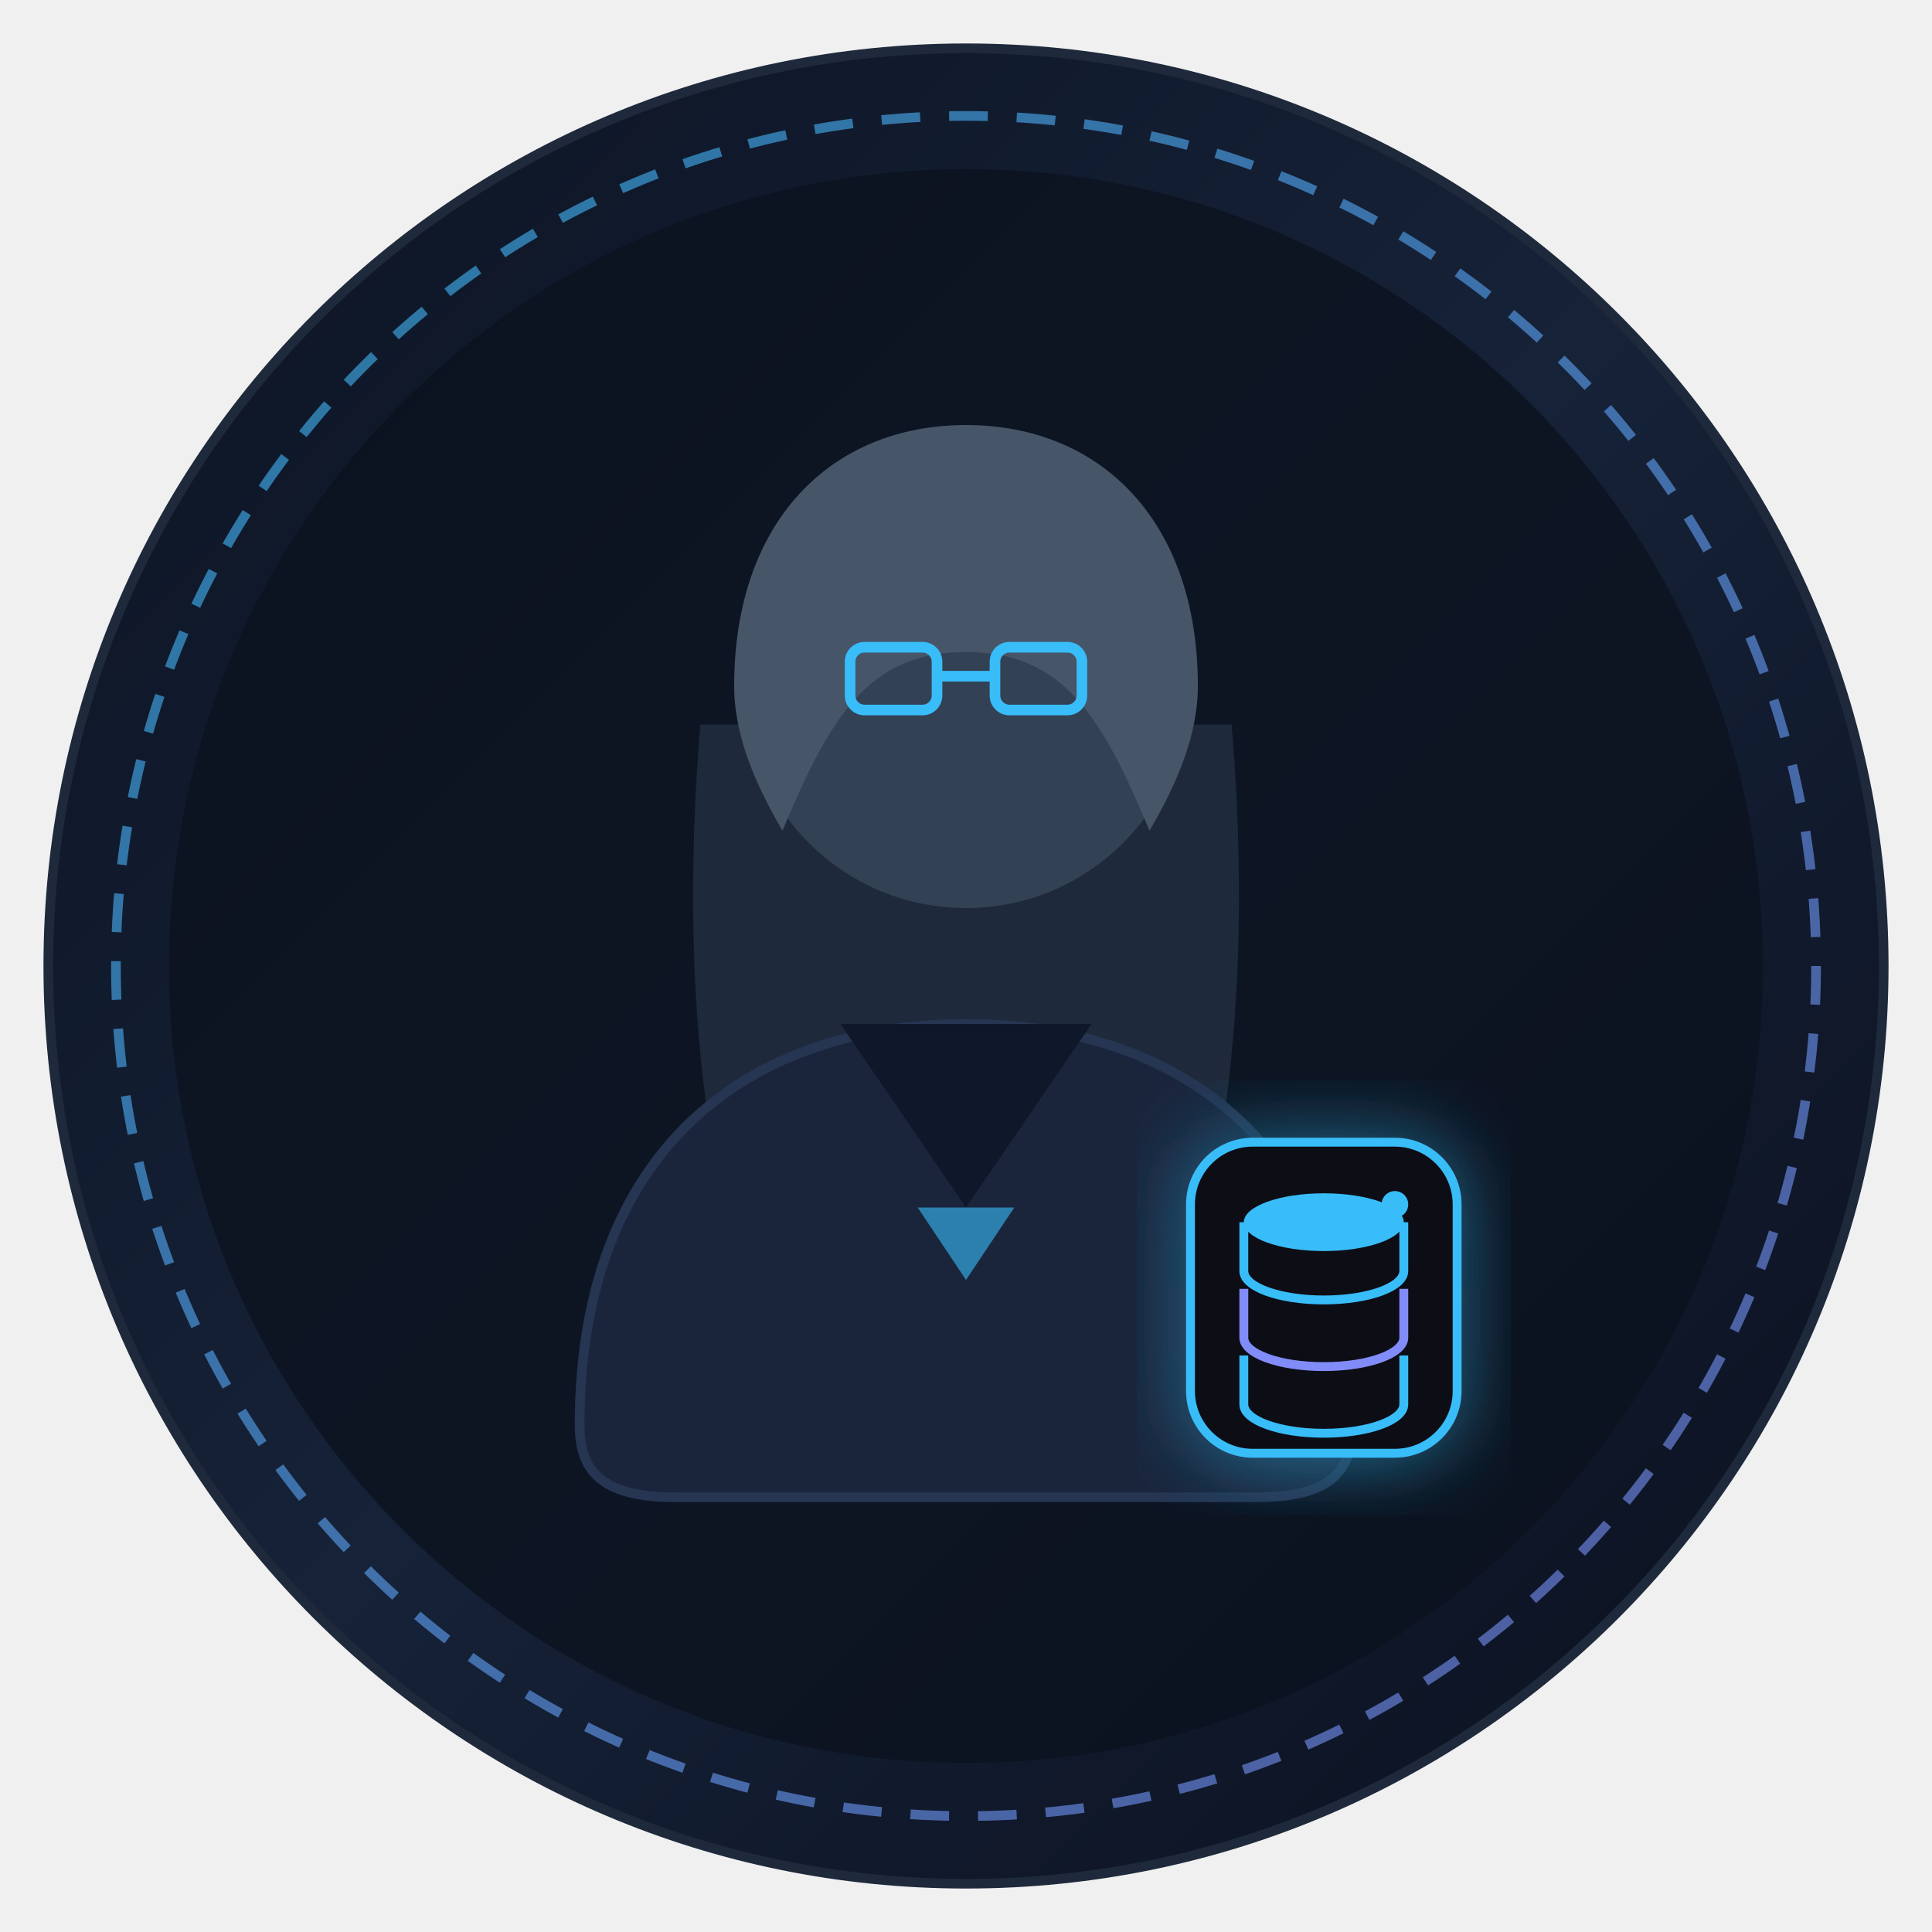
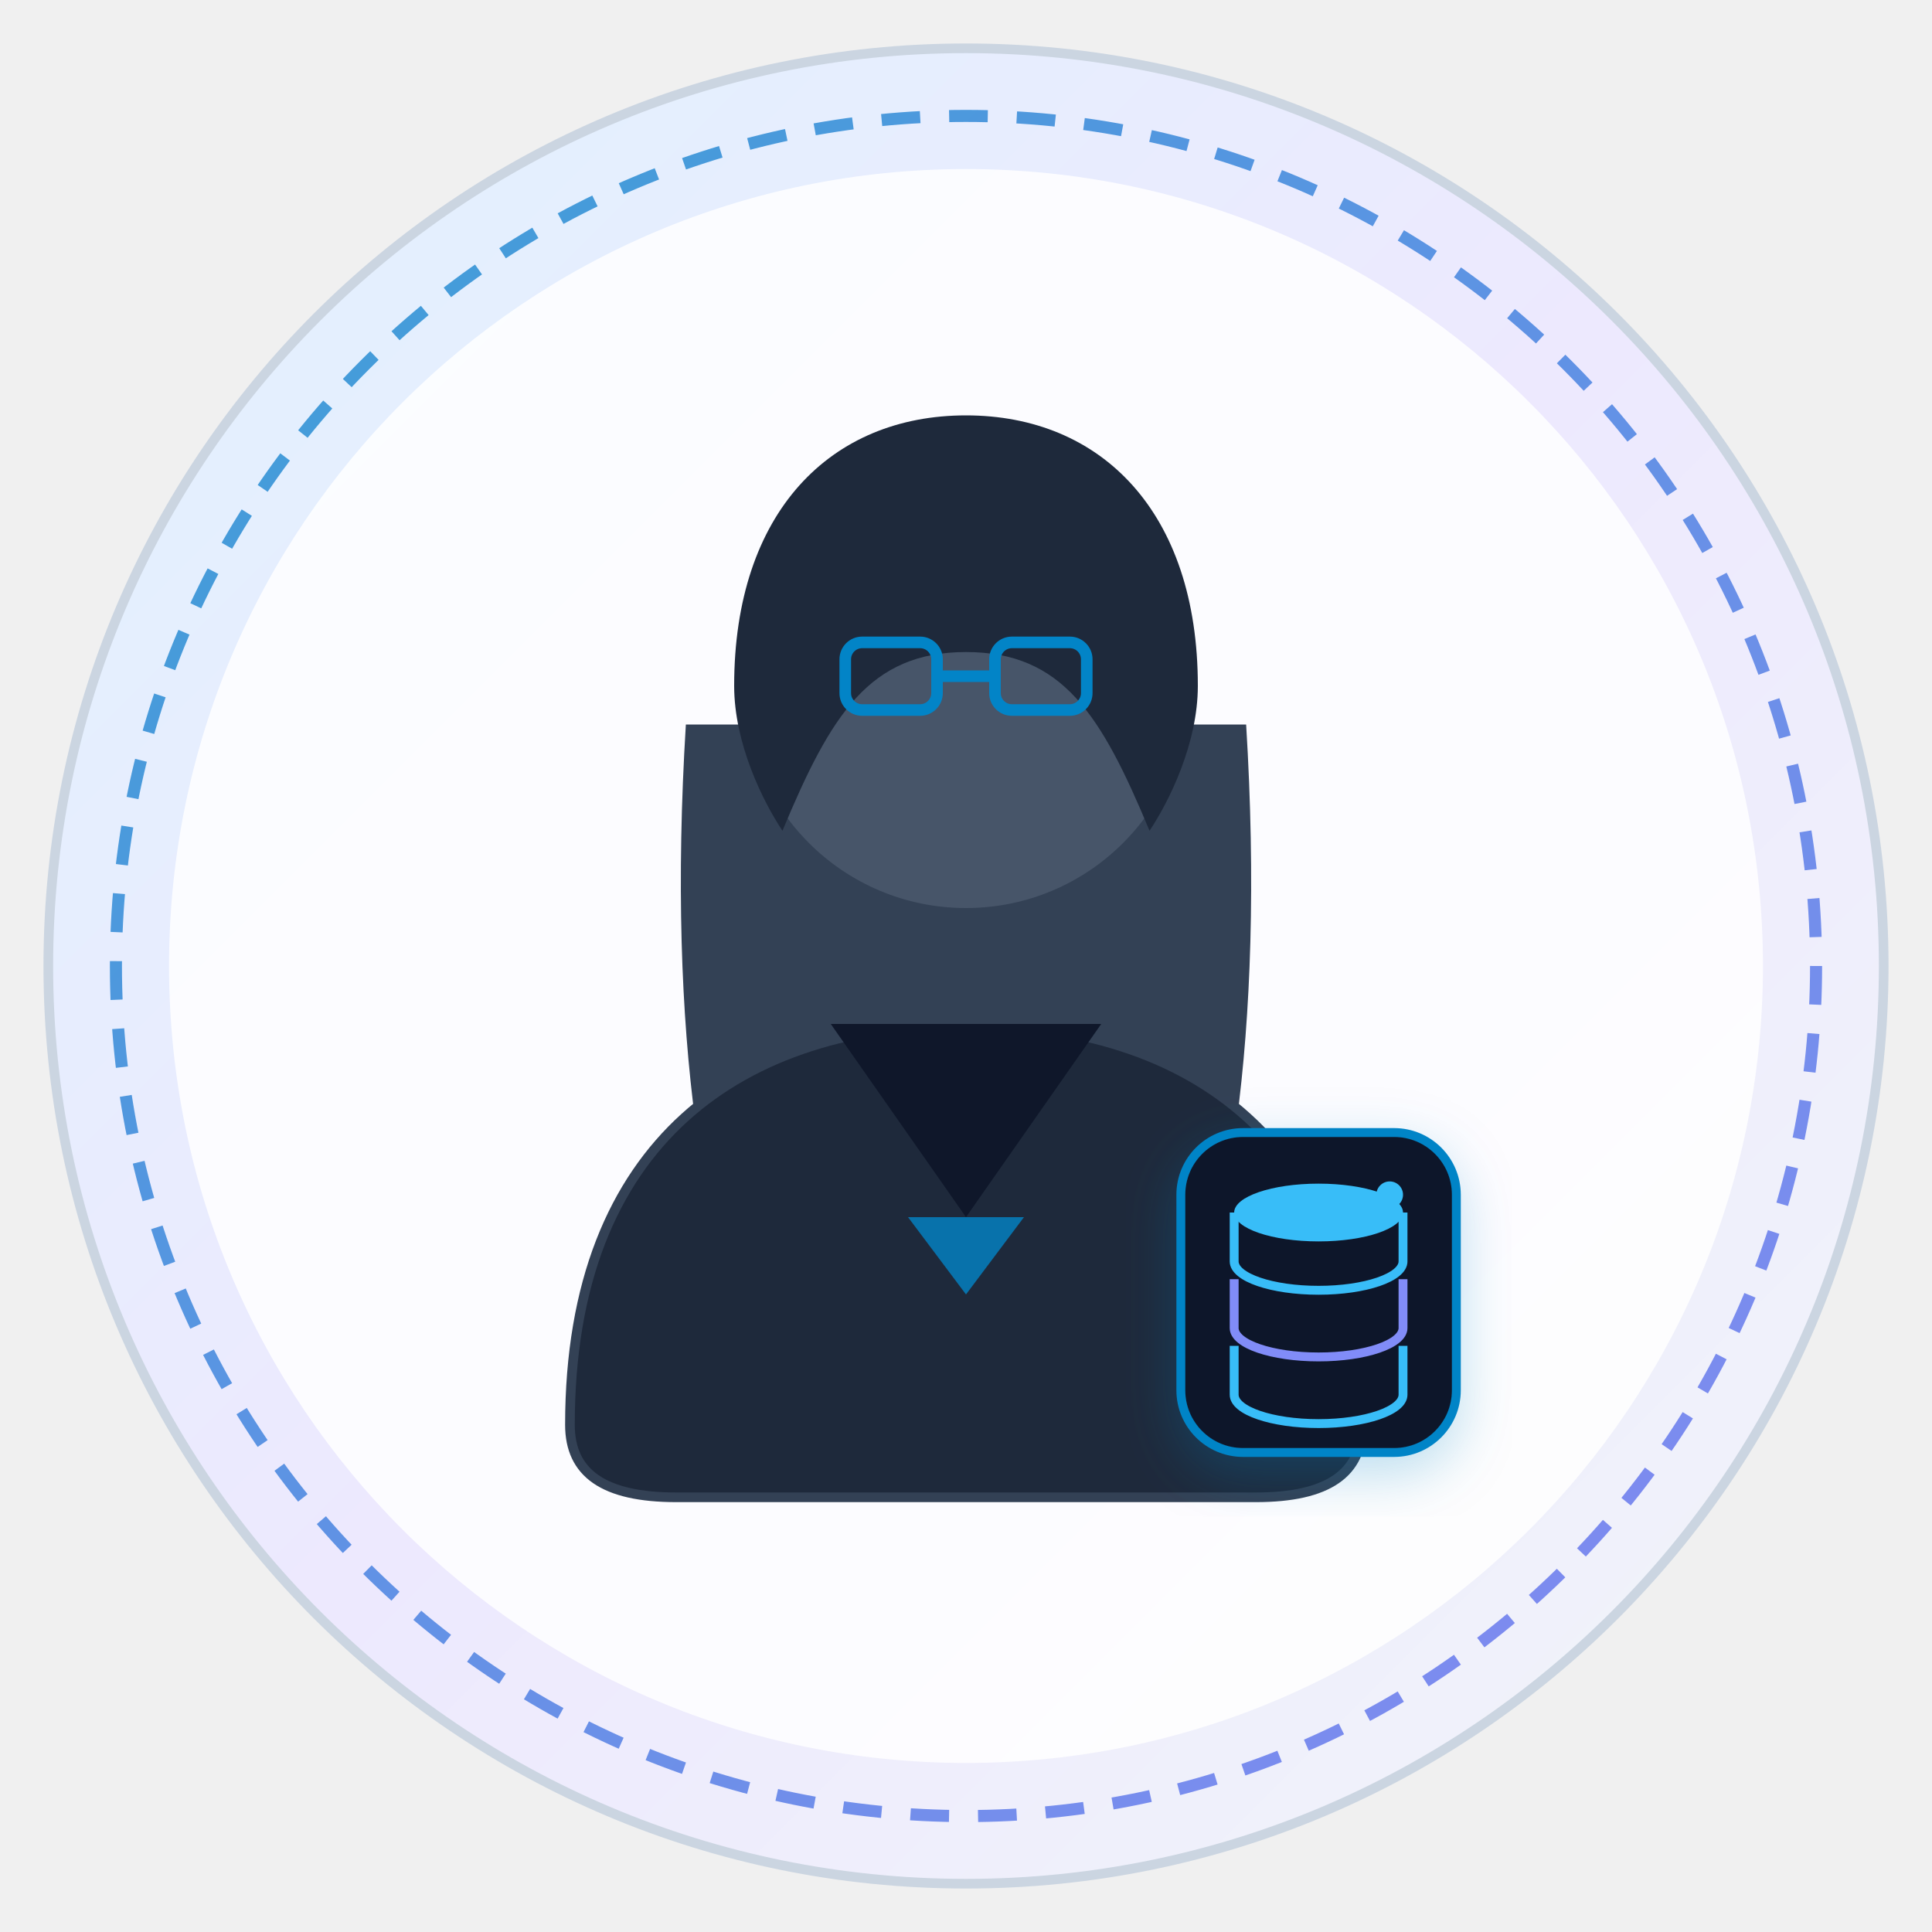
<svg xmlns="http://www.w3.org/2000/svg" viewBox="0 0 400 400" width="100%" height="100%">
  <defs>
-     <linearGradient id="bgGrad" x1="0%" y1="0%" x2="100%" y2="100%">
-       <stop offset="0%" stop-color="#0c1322" />
-       <stop offset="50%" stop-color="#162238" />
-       <stop offset="100%" stop-color="#0a0f1d" />
+     <linearGradient id="avatarBgGrad" x1="0%" y1="0%" x2="100%" y2="100%">
+       <stop offset="0%" stop-color="#e0f2fe" />
+       <stop offset="50%" stop-color="#ede9fe" />
+       <stop offset="100%" stop-color="#f1f5f9" />
    </linearGradient>
-     <linearGradient id="accentGrad" x1="0%" y1="0%" x2="100%" y2="100%">
-       <stop offset="0%" stop-color="#38bdf8" />
-       <stop offset="100%" stop-color="#818cf8" />
+     <linearGradient id="avatarAccentGrad" x1="0%" y1="0%" x2="100%" y2="100%">
+       <stop offset="0%" stop-color="#0284c7" />
+       <stop offset="100%" stop-color="#6366f1" />
    </linearGradient>
-     <linearGradient id="hairGrad" x1="0%" y1="0%" x2="0%" y2="100%">
-       <stop offset="0%" stop-color="#334155" />
-       <stop offset="100%" stop-color="#1e293b" />
-     </linearGradient>
-     <filter id="glow" x="-20%" y="-20%" width="140%" height="140%">
-       <feGaussianBlur stdDeviation="8" result="blur" />
-       <feComposite in="SourceGraphic" in2="blur" operator="over" />
+     <filter id="softGlow" x="-20%" y="-20%" width="140%" height="140%">
+       <feDropShadow dx="0" dy="4" stdDeviation="6" flood-color="#0284c7" flood-opacity="0.25" />
    </filter>
  </defs>
-   <circle cx="200" cy="200" r="190" fill="url(#bgGrad)" stroke="#1e293b" stroke-width="2" />
-   <circle cx="200" cy="200" r="176" fill="none" stroke="url(#accentGrad)" stroke-width="2" stroke-dasharray="8 6" opacity="0.6" />
-   <circle cx="200" cy="200" r="165" fill="#0b111e" opacity="0.8" />
-   <path d="M145,150 C140,210 148,255 160,280 C170,260 230,260 240,280 C252,255 260,210 255,150 Z" fill="#1e293b" />
-   <circle cx="200" cy="142" r="46" fill="#334155" />
-   <path d="M152,142 C152,108 172,88 200,88 C228,88 248,108 248,142 C248,154 242,165 238,172 C228,148 220,135 200,135 C180,135 172,148 162,172 C158,165 152,154 152,142 Z" fill="#475569" />
-   <rect x="176" y="134" width="18" height="13" rx="3" fill="none" stroke="#38bdf8" stroke-width="2.2" />
-   <rect x="206" y="134" width="18" height="13" rx="3" fill="none" stroke="#38bdf8" stroke-width="2.2" />
-   <line x1="194" y1="140" x2="206" y2="140" stroke="#38bdf8" stroke-width="2.2" />
-   <path d="M120,295 C120,238 155,212 200,212 C245,212 280,238 280,295 C280,305 275,310 260,310 L140,310 C125,310 120,305 120,295 Z" fill="#1a253c" stroke="#253552" stroke-width="2" />
-   <path d="M174,212 L200,250 L226,212 Z" fill="#0f172a" />
-   <path d="M190,250 L200,265 L210,250 Z" fill="#38bdf8" opacity="0.6" />
-   <g transform="translate(252, 242) scale(0.92)" filter="url(#glow)">
-     <rect x="-6" y="-6" width="60" height="70" rx="14" fill="#090d16" stroke="#38bdf8" stroke-width="2" />
-     <ellipse cx="24" cy="12" rx="18" ry="6.5" fill="#38bdf8" />
-     <path d="M6,12 v11 c0,3.6 8,6.5 18,6.5 s18,-2.9 18,-6.5 v-11" fill="none" stroke="#38bdf8" stroke-width="2" />
-     <path d="M6,27 v11 c0,3.6 8,6.5 18,6.5 s18,-2.9 18,-6.5 v-11" fill="none" stroke="#818cf8" stroke-width="2" />
-     <path d="M6,42 v11 c0,3.6 8,6.5 18,6.5 s18,-2.9 18,-6.5 v-11" fill="none" stroke="#38bdf8" stroke-width="2" />
-     <circle cx="40" cy="8" r="3" fill="#38bdf8" />
+   <circle cx="200" cy="200" r="190" fill="url(#avatarBgGrad)" stroke="#cbd5e1" stroke-width="2" />
+   <circle cx="200" cy="200" r="176" fill="none" stroke="url(#avatarAccentGrad)" stroke-width="2.5" stroke-dasharray="8 6" opacity="0.75" />
+   <circle cx="200" cy="200" r="165" fill="#ffffff" opacity="0.85" />
+   <path d="M142,150 C138,215 146,260 158,285 C170,265 230,265 242,285 C254,260 262,215 258,150 Z" fill="#334155" />
+   <circle cx="200" cy="142" r="46" fill="#475569" />
+   <path d="M152,142 C152,106 172,86 200,86 C228,86 248,106 248,142 C248,154 242,166 238,172 C228,148 220,135 200,135 C180,135 172,148 162,172 C158,166 152,154 152,142 Z" fill="#1e293b" />
+   <rect x="175" y="133" width="19" height="14" rx="3.5" fill="none" stroke="#0284c7" stroke-width="2.4" />
+   <rect x="206" y="133" width="19" height="14" rx="3.5" fill="none" stroke="#0284c7" stroke-width="2.4" />
+   <line x1="194" y1="140" x2="206" y2="140" stroke="#0284c7" stroke-width="2.4" />
+   <path d="M118,295 C118,236 154,212 200,212 C246,212 282,236 282,295 C282,305 275,310 260,310 L140,310 C125,310 118,305 118,295 Z" fill="#1e293b" stroke="#334155" stroke-width="2" />
+   <path d="M172,212 L200,252 L228,212 Z" fill="#0f172a" />
+   <path d="M188,252 L200,268 L212,252 Z" fill="#0284c7" opacity="0.8" />
+   <g transform="translate(250, 240) scale(0.92)" filter="url(#softGlow)">
+     <rect x="-6" y="-6" width="62" height="72" rx="14" fill="#0f172a" stroke="#0284c7" stroke-width="2" />
+     <ellipse cx="25" cy="12" rx="19" ry="6.5" fill="#38bdf8" />
+     <path d="M6,12 v11 c0,3.6 8.5,6.5 19,6.5 s19,-2.9 19,-6.5 v-11" fill="none" stroke="#38bdf8" stroke-width="2" />
+     <path d="M6,27 v11 c0,3.6 8.5,6.5 19,6.5 s19,-2.9 19,-6.5 v-11" fill="none" stroke="#818cf8" stroke-width="2" />
+     <path d="M6,42 v11 c0,3.6 8.5,6.5 19,6.5 s19,-2.9 19,-6.5 v-11" fill="none" stroke="#38bdf8" stroke-width="2" />
+     <circle cx="41" cy="8" r="3" fill="#38bdf8" />
  </g>
</svg>
